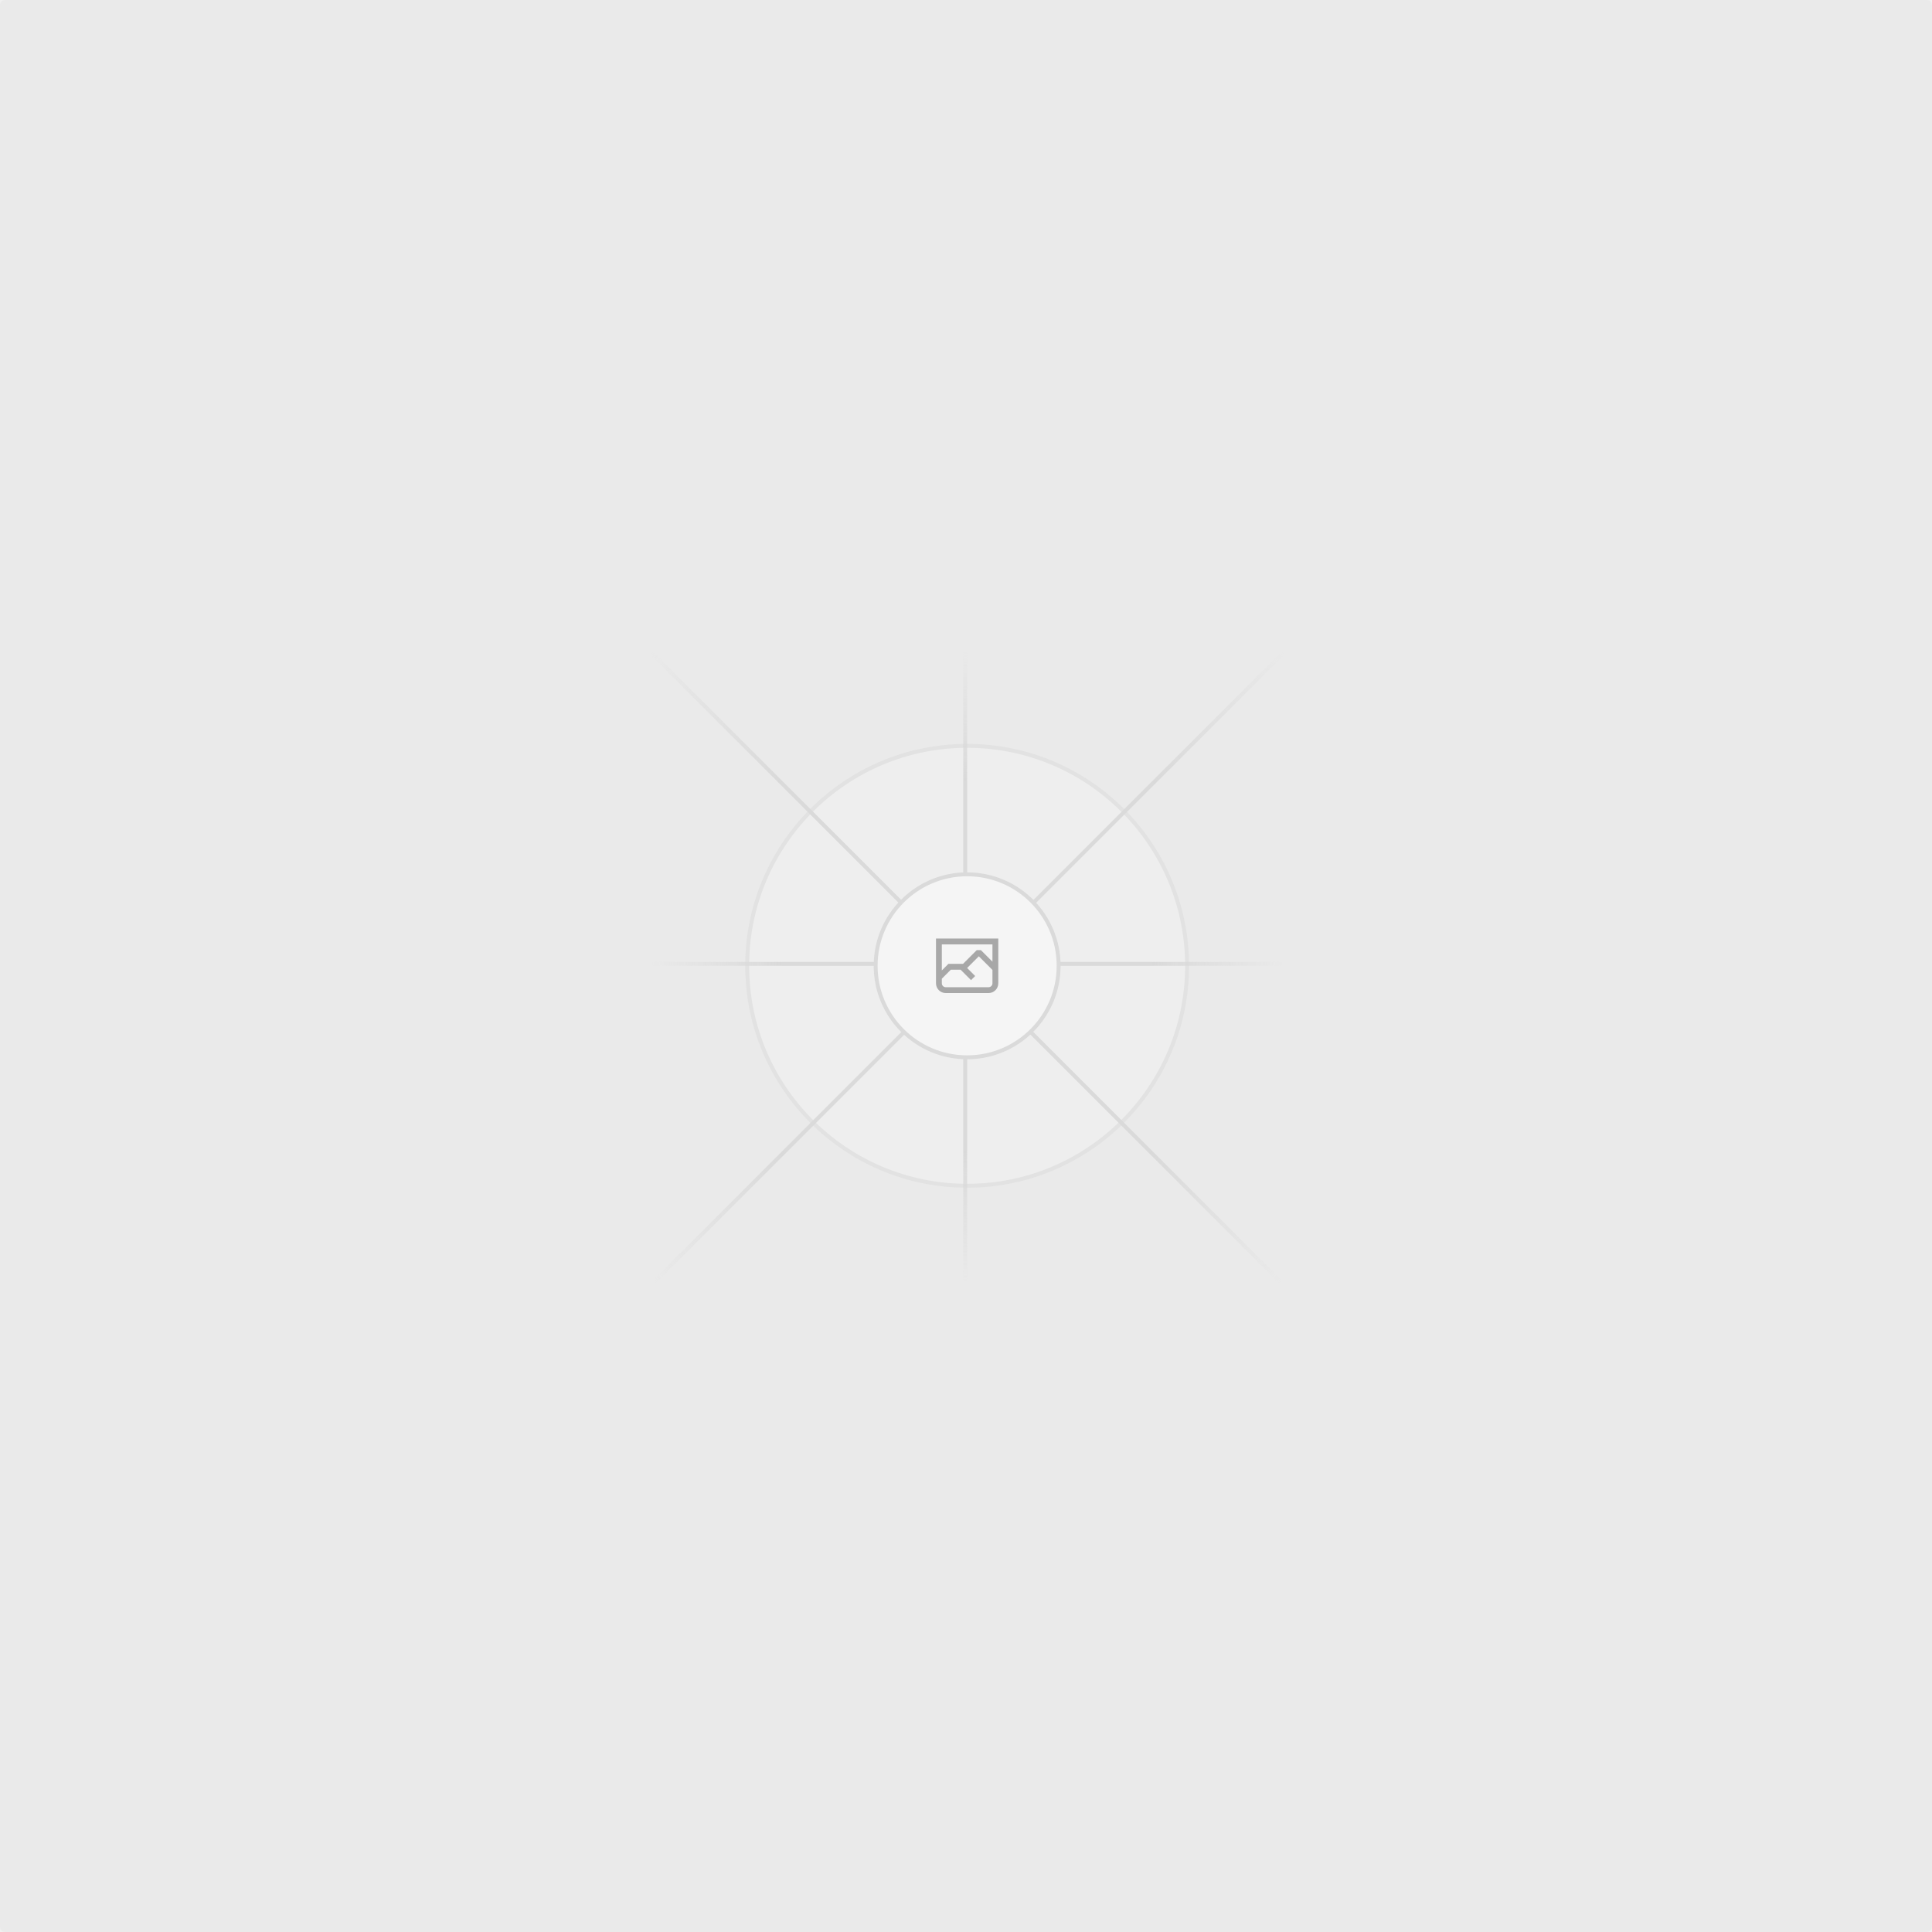
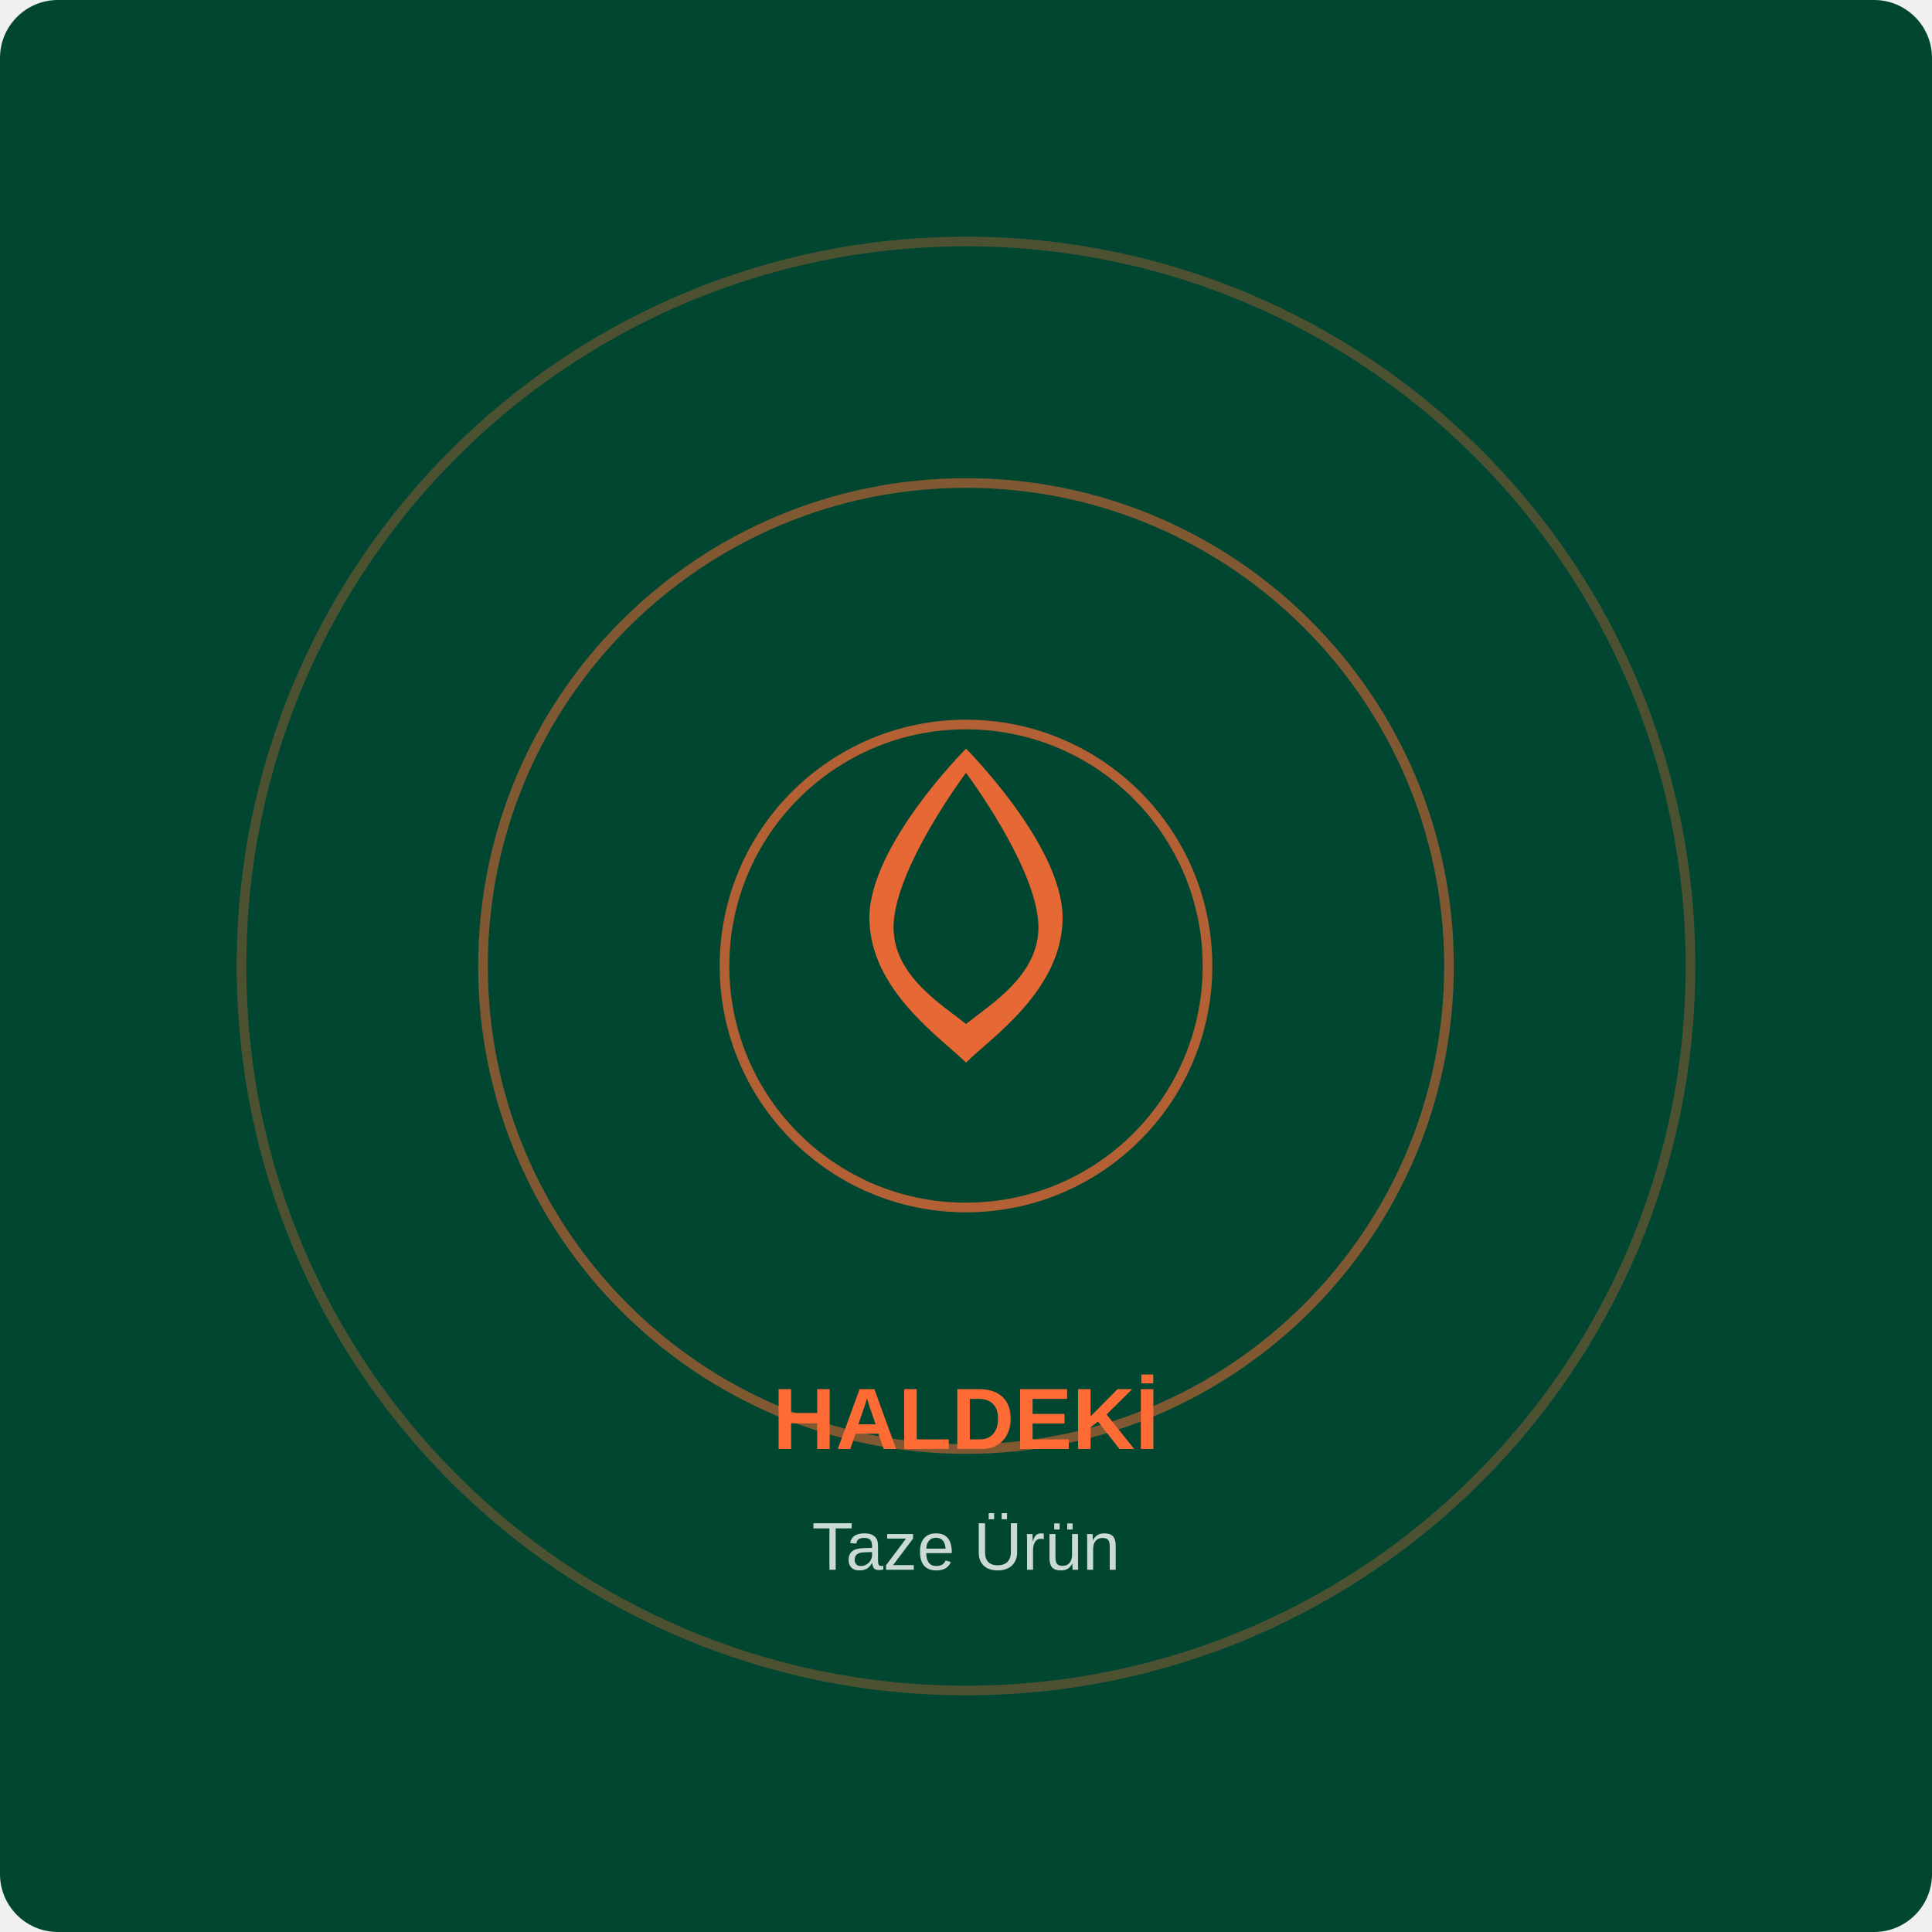
- <svg xmlns="http://www.w3.org/2000/svg" width="1200" height="1200" fill="none">
-   <rect width="1200" height="1200" fill="#EAEAEA" rx="3" />
-   <g opacity=".5">
-     <g opacity=".5">
-       <path fill="#FAFAFA" d="M600.709 736.5c-75.454 0-136.621-61.167-136.621-136.62 0-75.454 61.167-136.621 136.621-136.621 75.453 0 136.62 61.167 136.62 136.621 0 75.453-61.167 136.62-136.62 136.62Z" />
-       <path stroke="#C9C9C9" stroke-width="2.418" d="M600.709 736.5c-75.454 0-136.621-61.167-136.621-136.62 0-75.454 61.167-136.621 136.621-136.621 75.453 0 136.62 61.167 136.62 136.621 0 75.453-61.167 136.62-136.62 136.62Z" />
-     </g>
-     <path stroke="url(#a)" stroke-width="2.418" d="M0-1.209h553.581" transform="scale(1 -1) rotate(45 1163.11 91.165)" />
-     <path stroke="url(#b)" stroke-width="2.418" d="M404.846 598.671h391.726" />
-     <path stroke="url(#c)" stroke-width="2.418" d="M599.5 795.742V404.017" />
-     <path stroke="url(#d)" stroke-width="2.418" d="m795.717 796.597-391.441-391.44" />
-     <path fill="#fff" d="M600.709 656.704c-31.384 0-56.825-25.441-56.825-56.824 0-31.384 25.441-56.825 56.825-56.825 31.383 0 56.824 25.441 56.824 56.825 0 31.383-25.441 56.824-56.824 56.824Z" />
-     <g clip-path="url(#e)">
-       <path fill="#666" fill-rule="evenodd" d="M616.426 586.58h-31.434v16.176l3.553-3.554.531-.531h9.068l.074-.074 8.463-8.463h2.565l7.18 7.181V586.58Zm-15.715 14.654 3.698 3.699 1.283 1.282-2.565 2.565-1.282-1.283-5.2-5.199h-6.066l-5.514 5.514-.073.073v2.876a2.418 2.418 0 0 0 2.418 2.418h26.598a2.418 2.418 0 0 0 2.418-2.418v-8.317l-8.463-8.463-7.181 7.181-.071.072Zm-19.347 5.442v4.085a6.045 6.045 0 0 0 6.046 6.045h26.598a6.044 6.044 0 0 0 6.045-6.045v-7.108l1.356-1.355-1.282-1.283-.074-.073v-17.989h-38.689v23.43l-.146.146.146.147Z" clip-rule="evenodd" />
-     </g>
-     <path stroke="#C9C9C9" stroke-width="2.418" d="M600.709 656.704c-31.384 0-56.825-25.441-56.825-56.824 0-31.384 25.441-56.825 56.825-56.825 31.383 0 56.824 25.441 56.824 56.825 0 31.383-25.441 56.824-56.824 56.824Z" />
+ <svg xmlns="http://www.w3.org/2000/svg" width="400" height="400" viewBox="0 0 400 400" fill="none">
+   <rect width="400" height="400" fill="#004631" rx="12" />
+   <circle cx="200" cy="200" r="150" fill="none" stroke="#FF6B35" stroke-width="2" opacity="0.3" />
+   <circle cx="200" cy="200" r="100" fill="none" stroke="#FF6B35" stroke-width="2" opacity="0.5" />
+   <circle cx="200" cy="200" r="50" fill="none" stroke="#FF6B35" stroke-width="2" opacity="0.7" />
+   <g transform="translate(175, 150)">
+     <path d="M25 5 C25 5, 5 25, 5 40 C5 55, 20 65, 25 70 C30 65, 45 55, 45 40 C45 25, 25 5, 25 5Z" fill="#FF6B35" opacity="0.9" />
+     <path d="M25 10 C25 10, 10 30, 10 42 C10 52, 20 58, 25 62 C30 58, 40 52, 40 42 C40 30, 25 10, 25 10Z" fill="#004631" />
  </g>
-   <defs>
-     <linearGradient id="a" x1="554.061" x2="-.48" y1=".083" y2=".087" gradientUnits="userSpaceOnUse">
-       <stop stop-color="#C9C9C9" stop-opacity="0" />
-       <stop offset=".208" stop-color="#C9C9C9" />
-       <stop offset=".792" stop-color="#C9C9C9" />
-       <stop offset="1" stop-color="#C9C9C9" stop-opacity="0" />
-     </linearGradient>
-     <linearGradient id="b" x1="796.912" x2="404.507" y1="599.963" y2="599.965" gradientUnits="userSpaceOnUse">
-       <stop stop-color="#C9C9C9" stop-opacity="0" />
-       <stop offset=".208" stop-color="#C9C9C9" />
-       <stop offset=".792" stop-color="#C9C9C9" />
-       <stop offset="1" stop-color="#C9C9C9" stop-opacity="0" />
-     </linearGradient>
-     <linearGradient id="c" x1="600.792" x2="600.794" y1="403.677" y2="796.082" gradientUnits="userSpaceOnUse">
-       <stop stop-color="#C9C9C9" stop-opacity="0" />
-       <stop offset=".208" stop-color="#C9C9C9" />
-       <stop offset=".792" stop-color="#C9C9C9" />
-       <stop offset="1" stop-color="#C9C9C9" stop-opacity="0" />
-     </linearGradient>
-     <linearGradient id="d" x1="404.85" x2="796.972" y1="403.903" y2="796.02" gradientUnits="userSpaceOnUse">
-       <stop stop-color="#C9C9C9" stop-opacity="0" />
-       <stop offset=".208" stop-color="#C9C9C9" />
-       <stop offset=".792" stop-color="#C9C9C9" />
-       <stop offset="1" stop-color="#C9C9C9" stop-opacity="0" />
-     </linearGradient>
-     <clipPath id="e">
-       <path fill="#fff" d="M581.364 580.535h38.689v38.689h-38.689z" />
-     </clipPath>
-   </defs>
+   <text x="200" y="300" text-anchor="middle" font-family="Arial, sans-serif" font-size="18" fill="#FF6B35" font-weight="bold">
+     HALDEKİ
+   </text>
+   <text x="200" y="325" text-anchor="middle" font-family="Arial, sans-serif" font-size="14" fill="white" opacity="0.8">
+     Taze Ürün
+   </text>
</svg>
